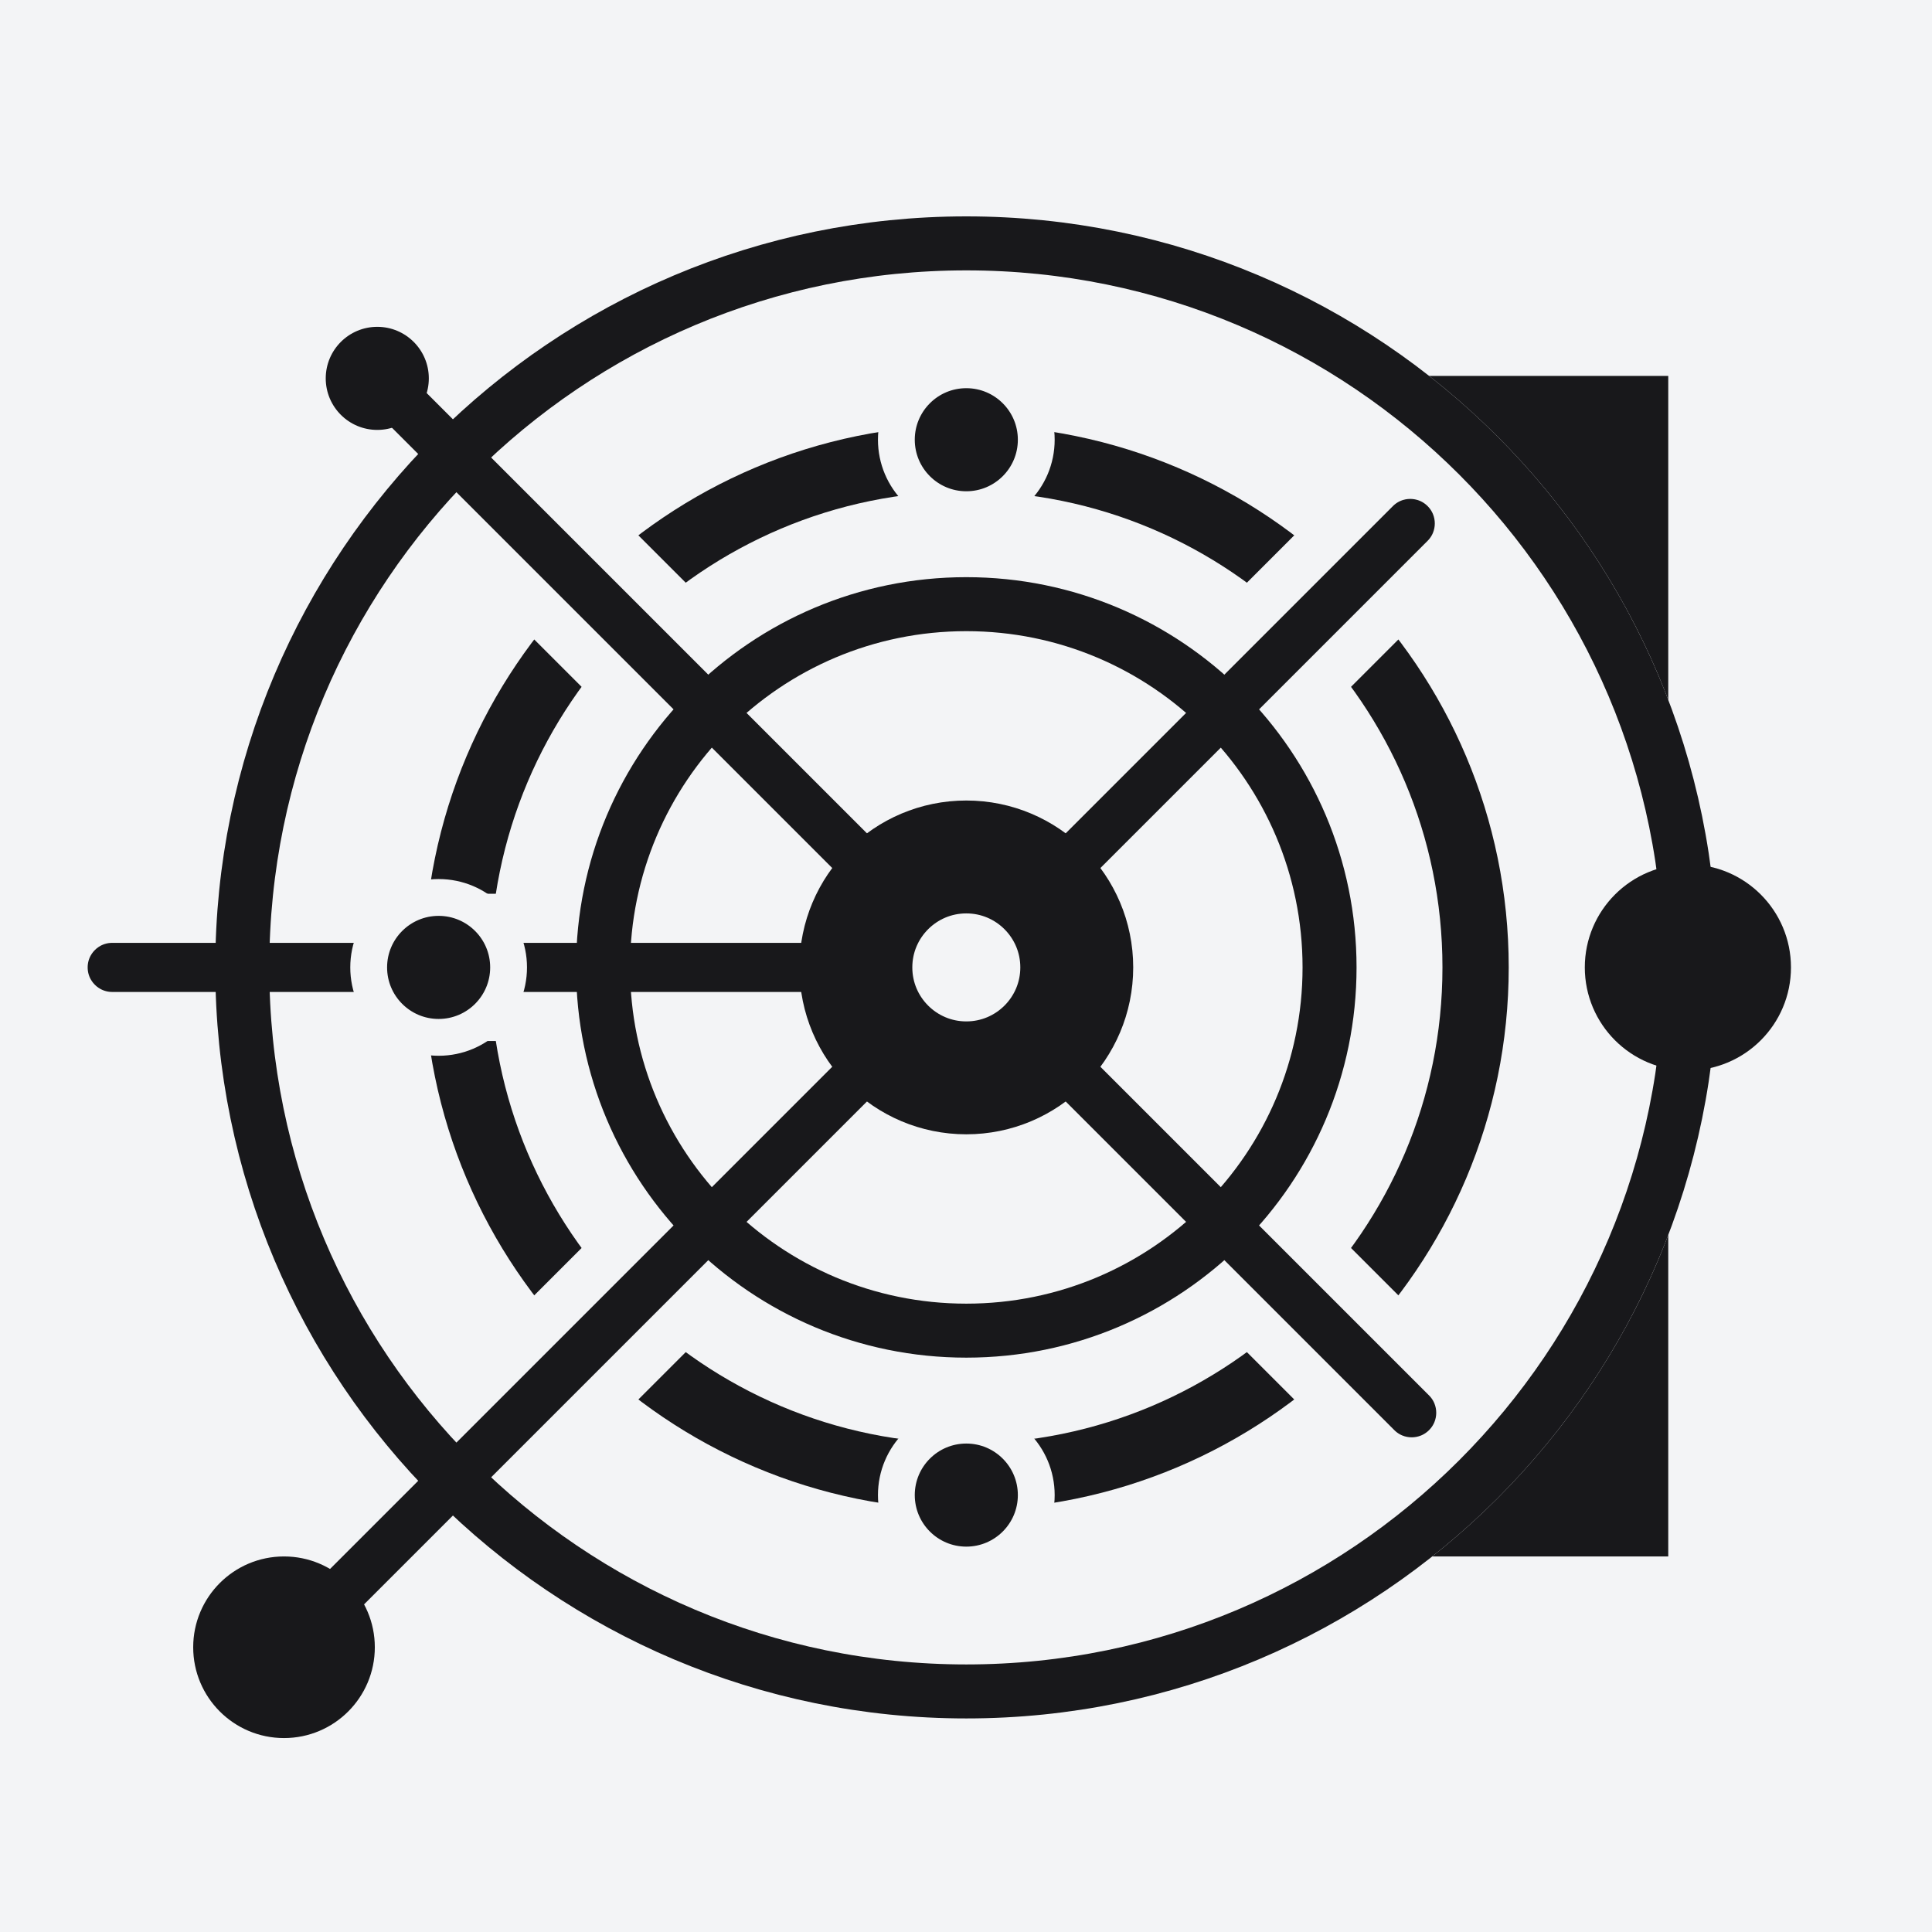
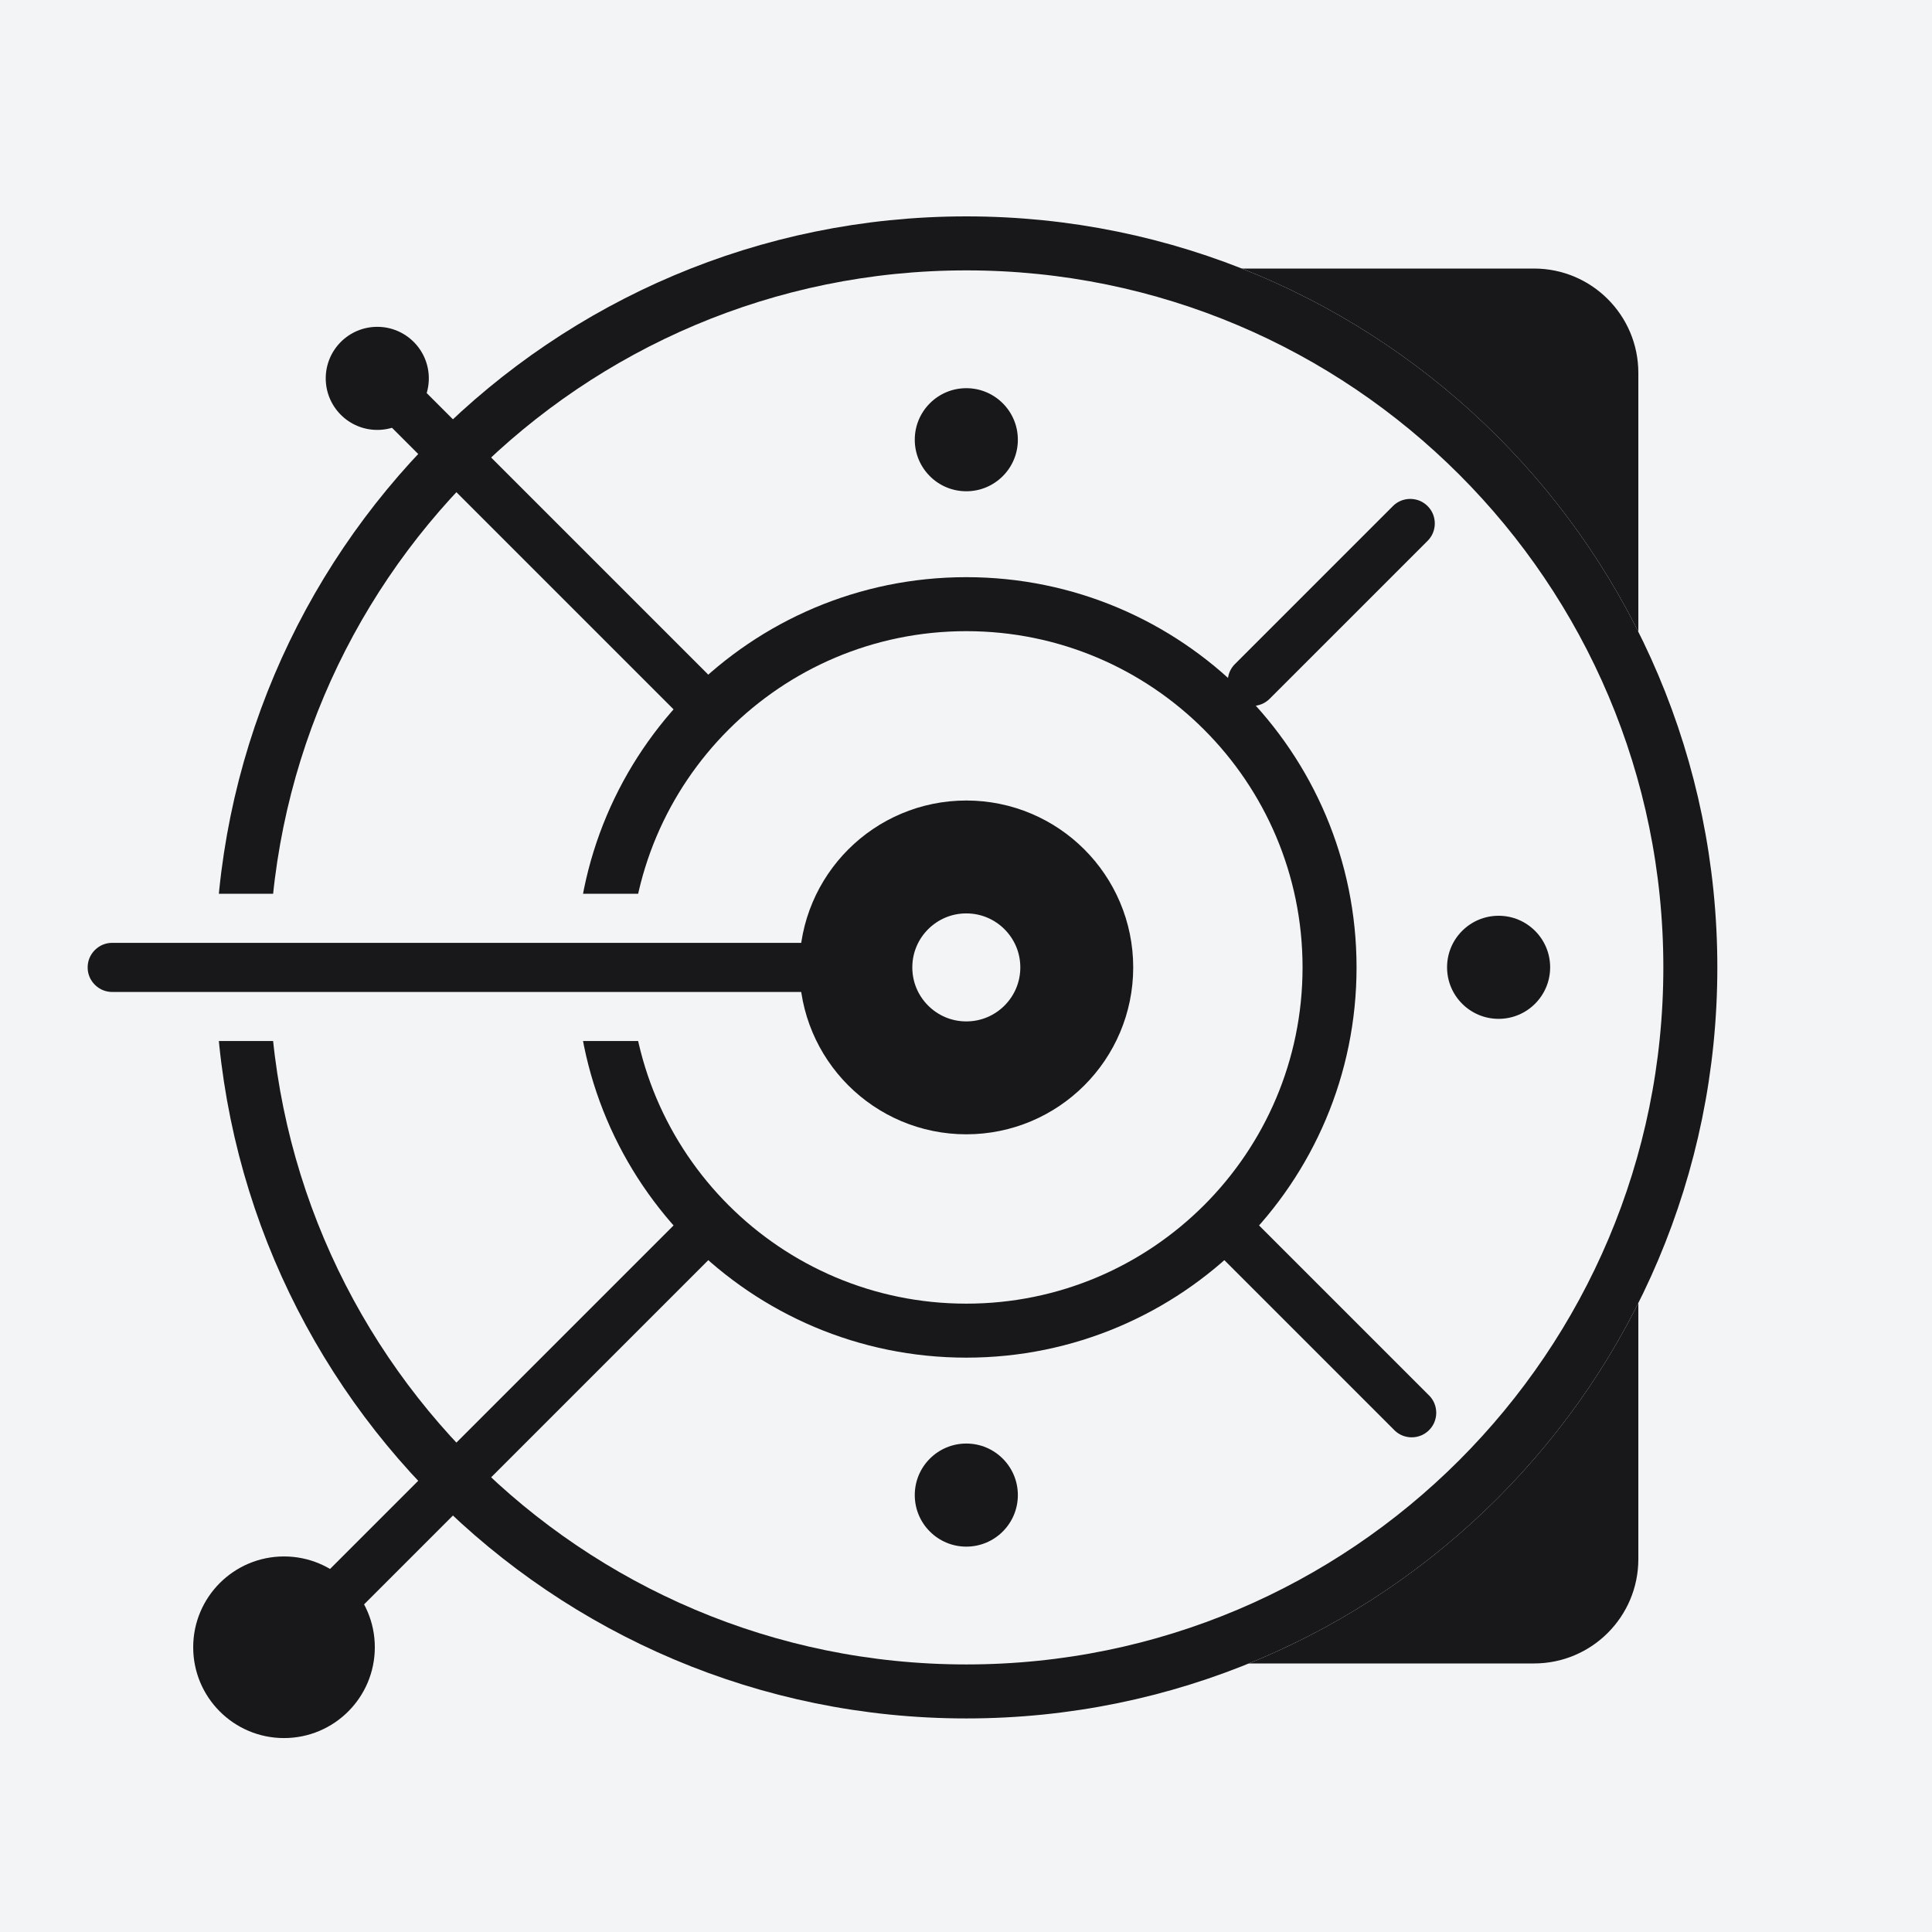
<svg xmlns="http://www.w3.org/2000/svg" width="1000" height="1000" viewBox="0 0 1000 1000" fill="none">
  <rect width="1000" height="1000" fill="#F3F4F6" />
-   <rect x="628.469" y="194.573" width="235.016" height="611.041" fill="#18181B" />
+   <rect x="570" y="139" width="278" height="722" rx="54" fill="#18181B" />
  <circle cx="500.162" cy="500.729" r="388.729" fill="#F3F4F6" />
-   <circle cx="873.648" cy="500.729" r="53.355" fill="#18181B" />
-   <circle cx="500.163" cy="500.729" r="263.599" stroke="#18181B" stroke-width="34.3" />
-   <rect x="506.355" y="458.604" width="316.207" height="50.814" rx="25.407" transform="rotate(-45 506.355 458.604)" fill="#18181B" stroke="#F3F4F6" stroke-width="25.407" />
-   <rect x="454.762" y="491.257" width="396.194" height="50.814" transform="rotate(-135 454.762 491.257)" fill="#18181B" stroke="#F3F4F6" stroke-width="25.407" />
-   <rect x="460.782" y="526.136" width="428.11" height="50.814" rx="25.407" transform="rotate(180 460.782 526.136)" fill="#18181B" stroke="#F3F4F6" stroke-width="25.407" />
-   <rect x="494.706" y="542.117" width="478.52" height="50.814" transform="rotate(135 494.706 542.117)" fill="#18181B" stroke="#F3F4F6" stroke-width="25.407" />
-   <rect x="537.744" y="502.378" width="323.681" height="50.814" rx="25.407" transform="rotate(45 537.744 502.378)" fill="#18181B" stroke="#F3F4F6" stroke-width="25.407" />
+   <rect x="612.261" y="352.699" width="166.434" height="50.814" rx="25.407" transform="rotate(-45 612.261 352.699)" fill="#18181B" stroke="#F3F4F6" stroke-width="25.407" />
+   <rect x="357.291" y="393.786" width="258.349" height="50.814" transform="rotate(-135 357.291 393.786)" fill="#18181B" stroke="#F3F4F6" stroke-width="25.407" />
+   <rect x="392.249" y="644.575" width="333.623" height="50.814" transform="rotate(135 392.249 644.575)" fill="#18181B" stroke="#F3F4F6" stroke-width="25.407" />
+   <rect x="639.098" y="603.732" width="180.345" height="50.814" rx="25.407" transform="rotate(45 639.098 603.732)" fill="#18181B" stroke="#F3F4F6" stroke-width="25.407" />
  <circle cx="500.162" cy="500.729" r="188.013" stroke="#18181B" stroke-width="27.948" />
  <circle cx="147.003" cy="852.617" r="47.003" fill="#18181B" />
  <circle cx="195.279" cy="195.843" r="26.677" fill="#18181B" />
  <circle cx="500.162" cy="500.729" r="374.755" stroke="#18181B" stroke-width="27.948" />
+   <rect x="460.782" y="526.136" width="428.11" height="50.814" rx="25.407" transform="rotate(180 460.782 526.136)" fill="#18181B" stroke="#F3F4F6" stroke-width="25.407" />
  <circle cx="500.163" cy="500.729" r="57.166" stroke="#18181B" stroke-width="58.436" />
+   <circle cx="775.677" cy="500.677" r="36.205" fill="#18181B" stroke="#F3F4F6" stroke-width="19.055" />
  <circle cx="500.162" cy="227.602" r="36.205" fill="#18181B" stroke="#F3F4F6" stroke-width="19.055" />
-   <circle cx="227.037" cy="500.729" r="36.205" fill="#18181B" stroke="#F3F4F6" stroke-width="19.055" />
  <circle cx="500.162" cy="773.855" r="36.205" fill="#18181B" stroke="#F3F4F6" stroke-width="19.055" />
</svg>
